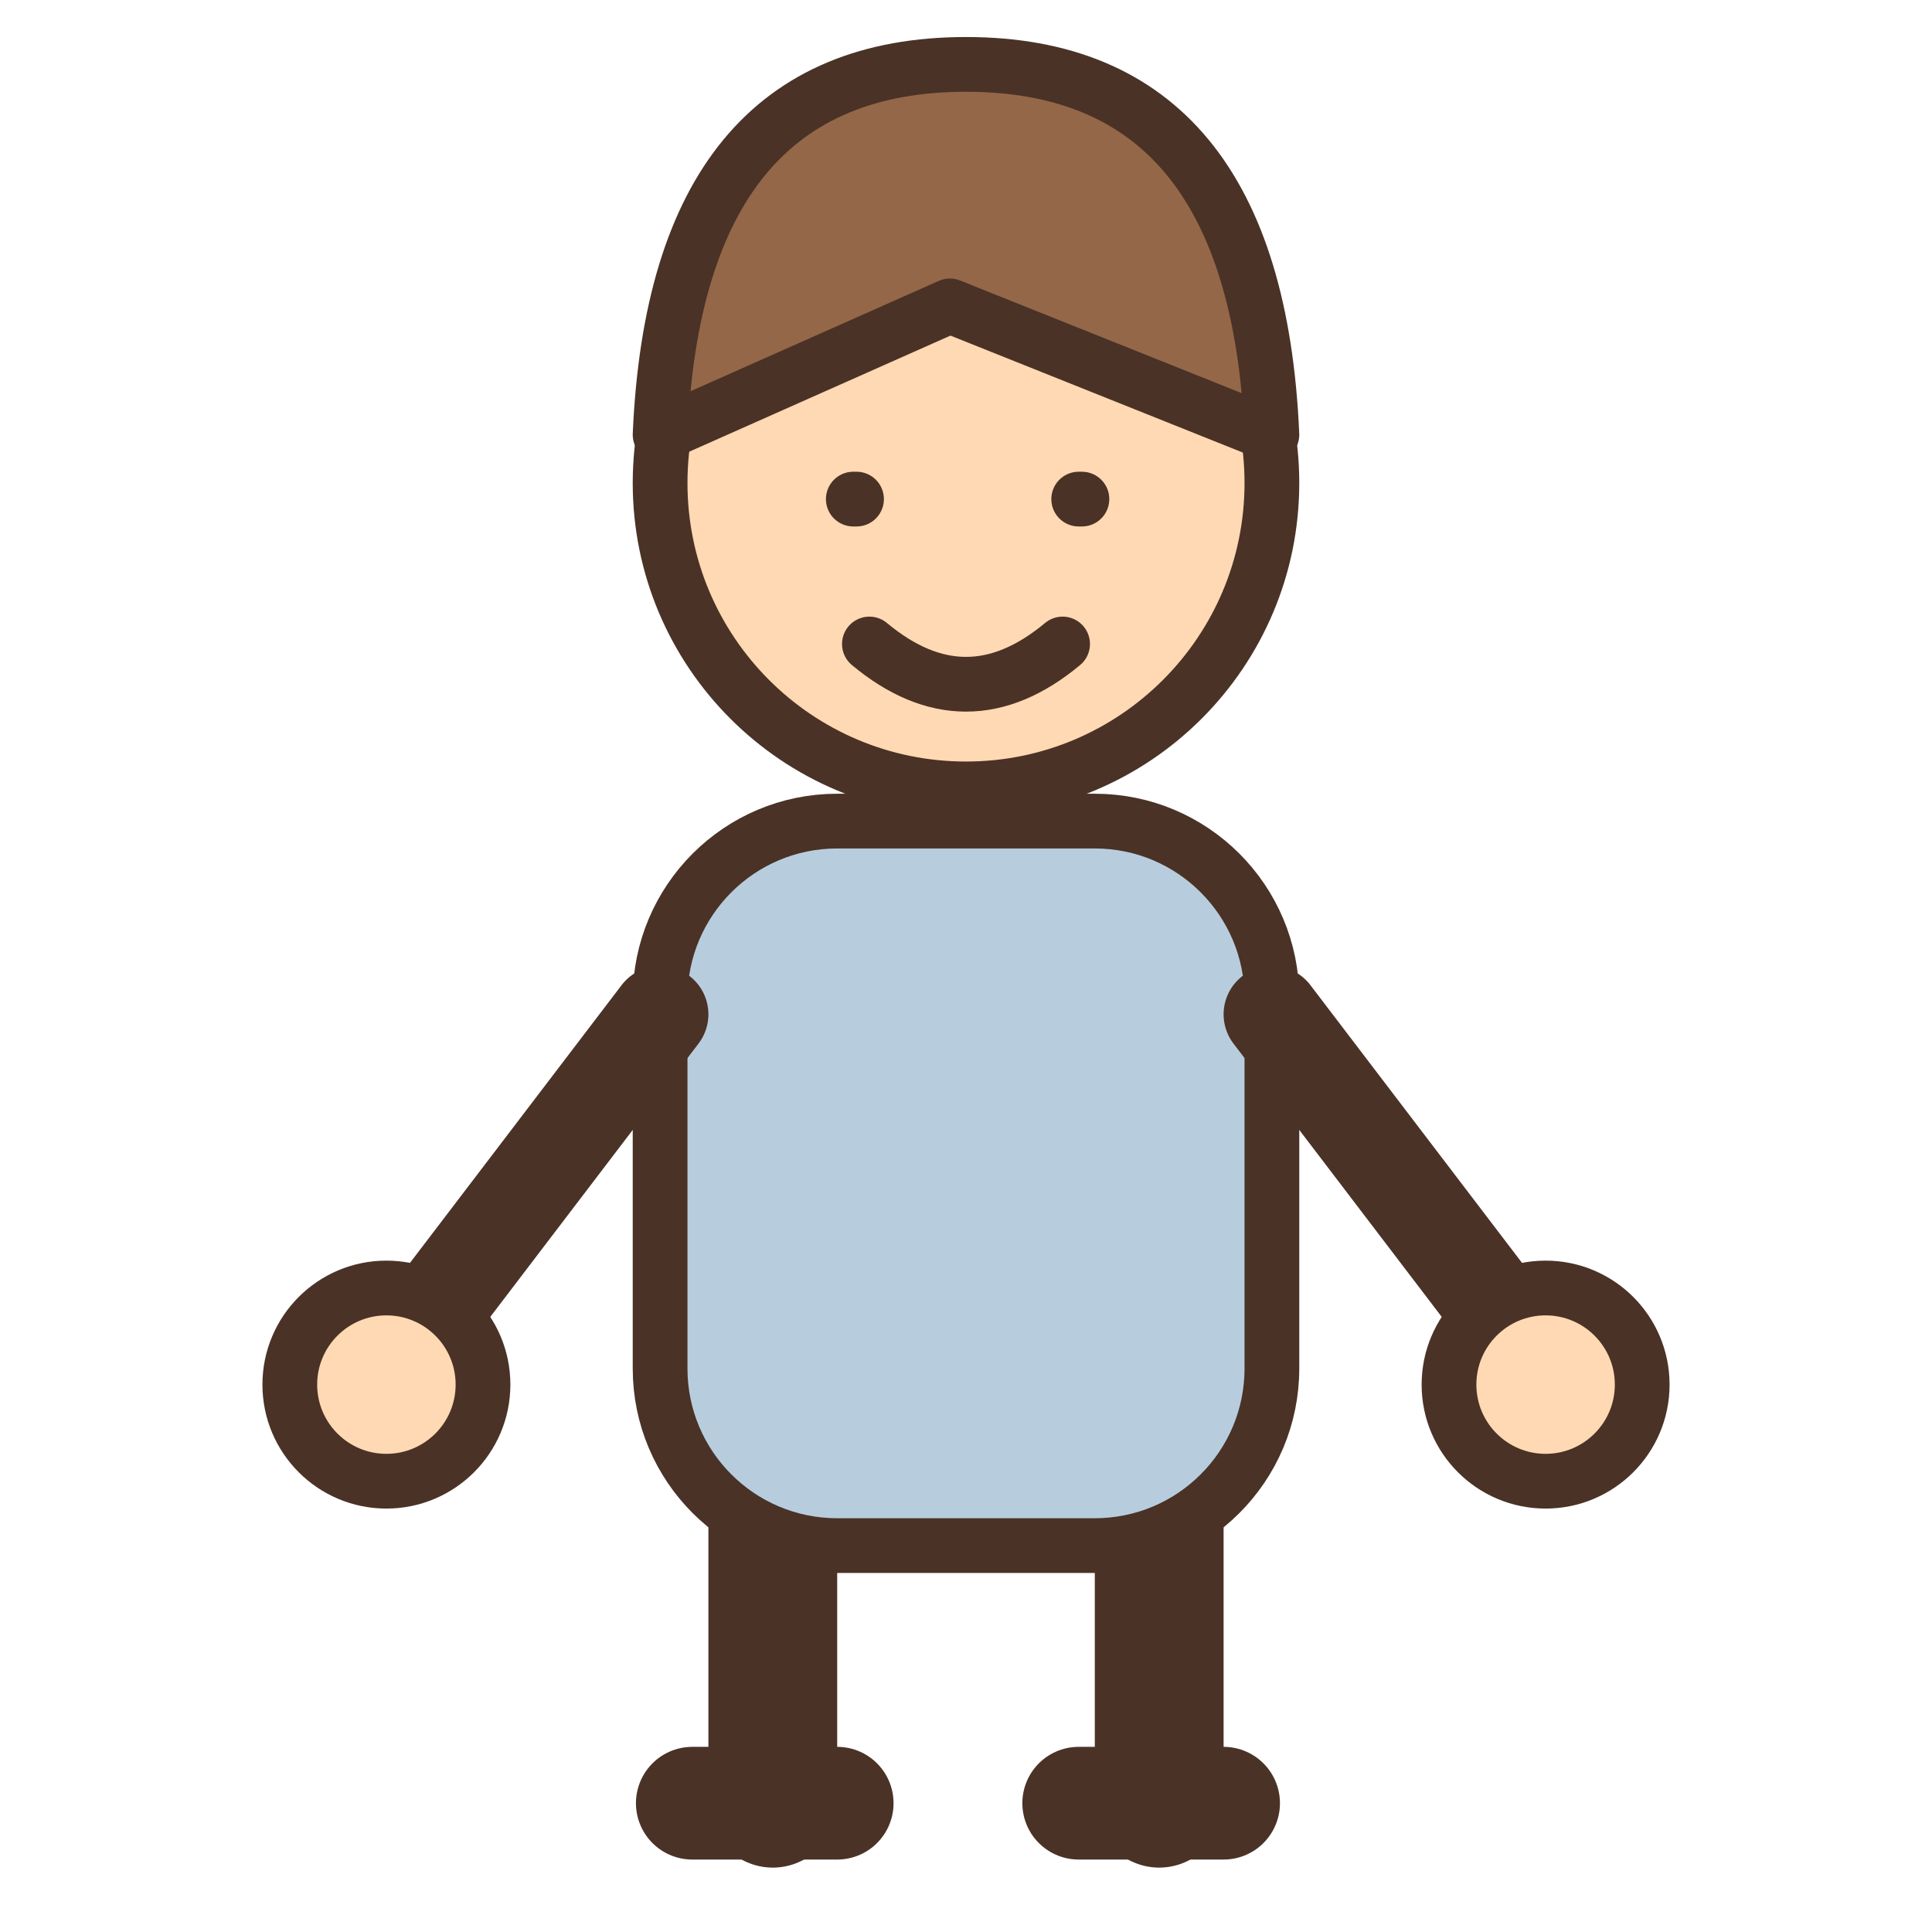
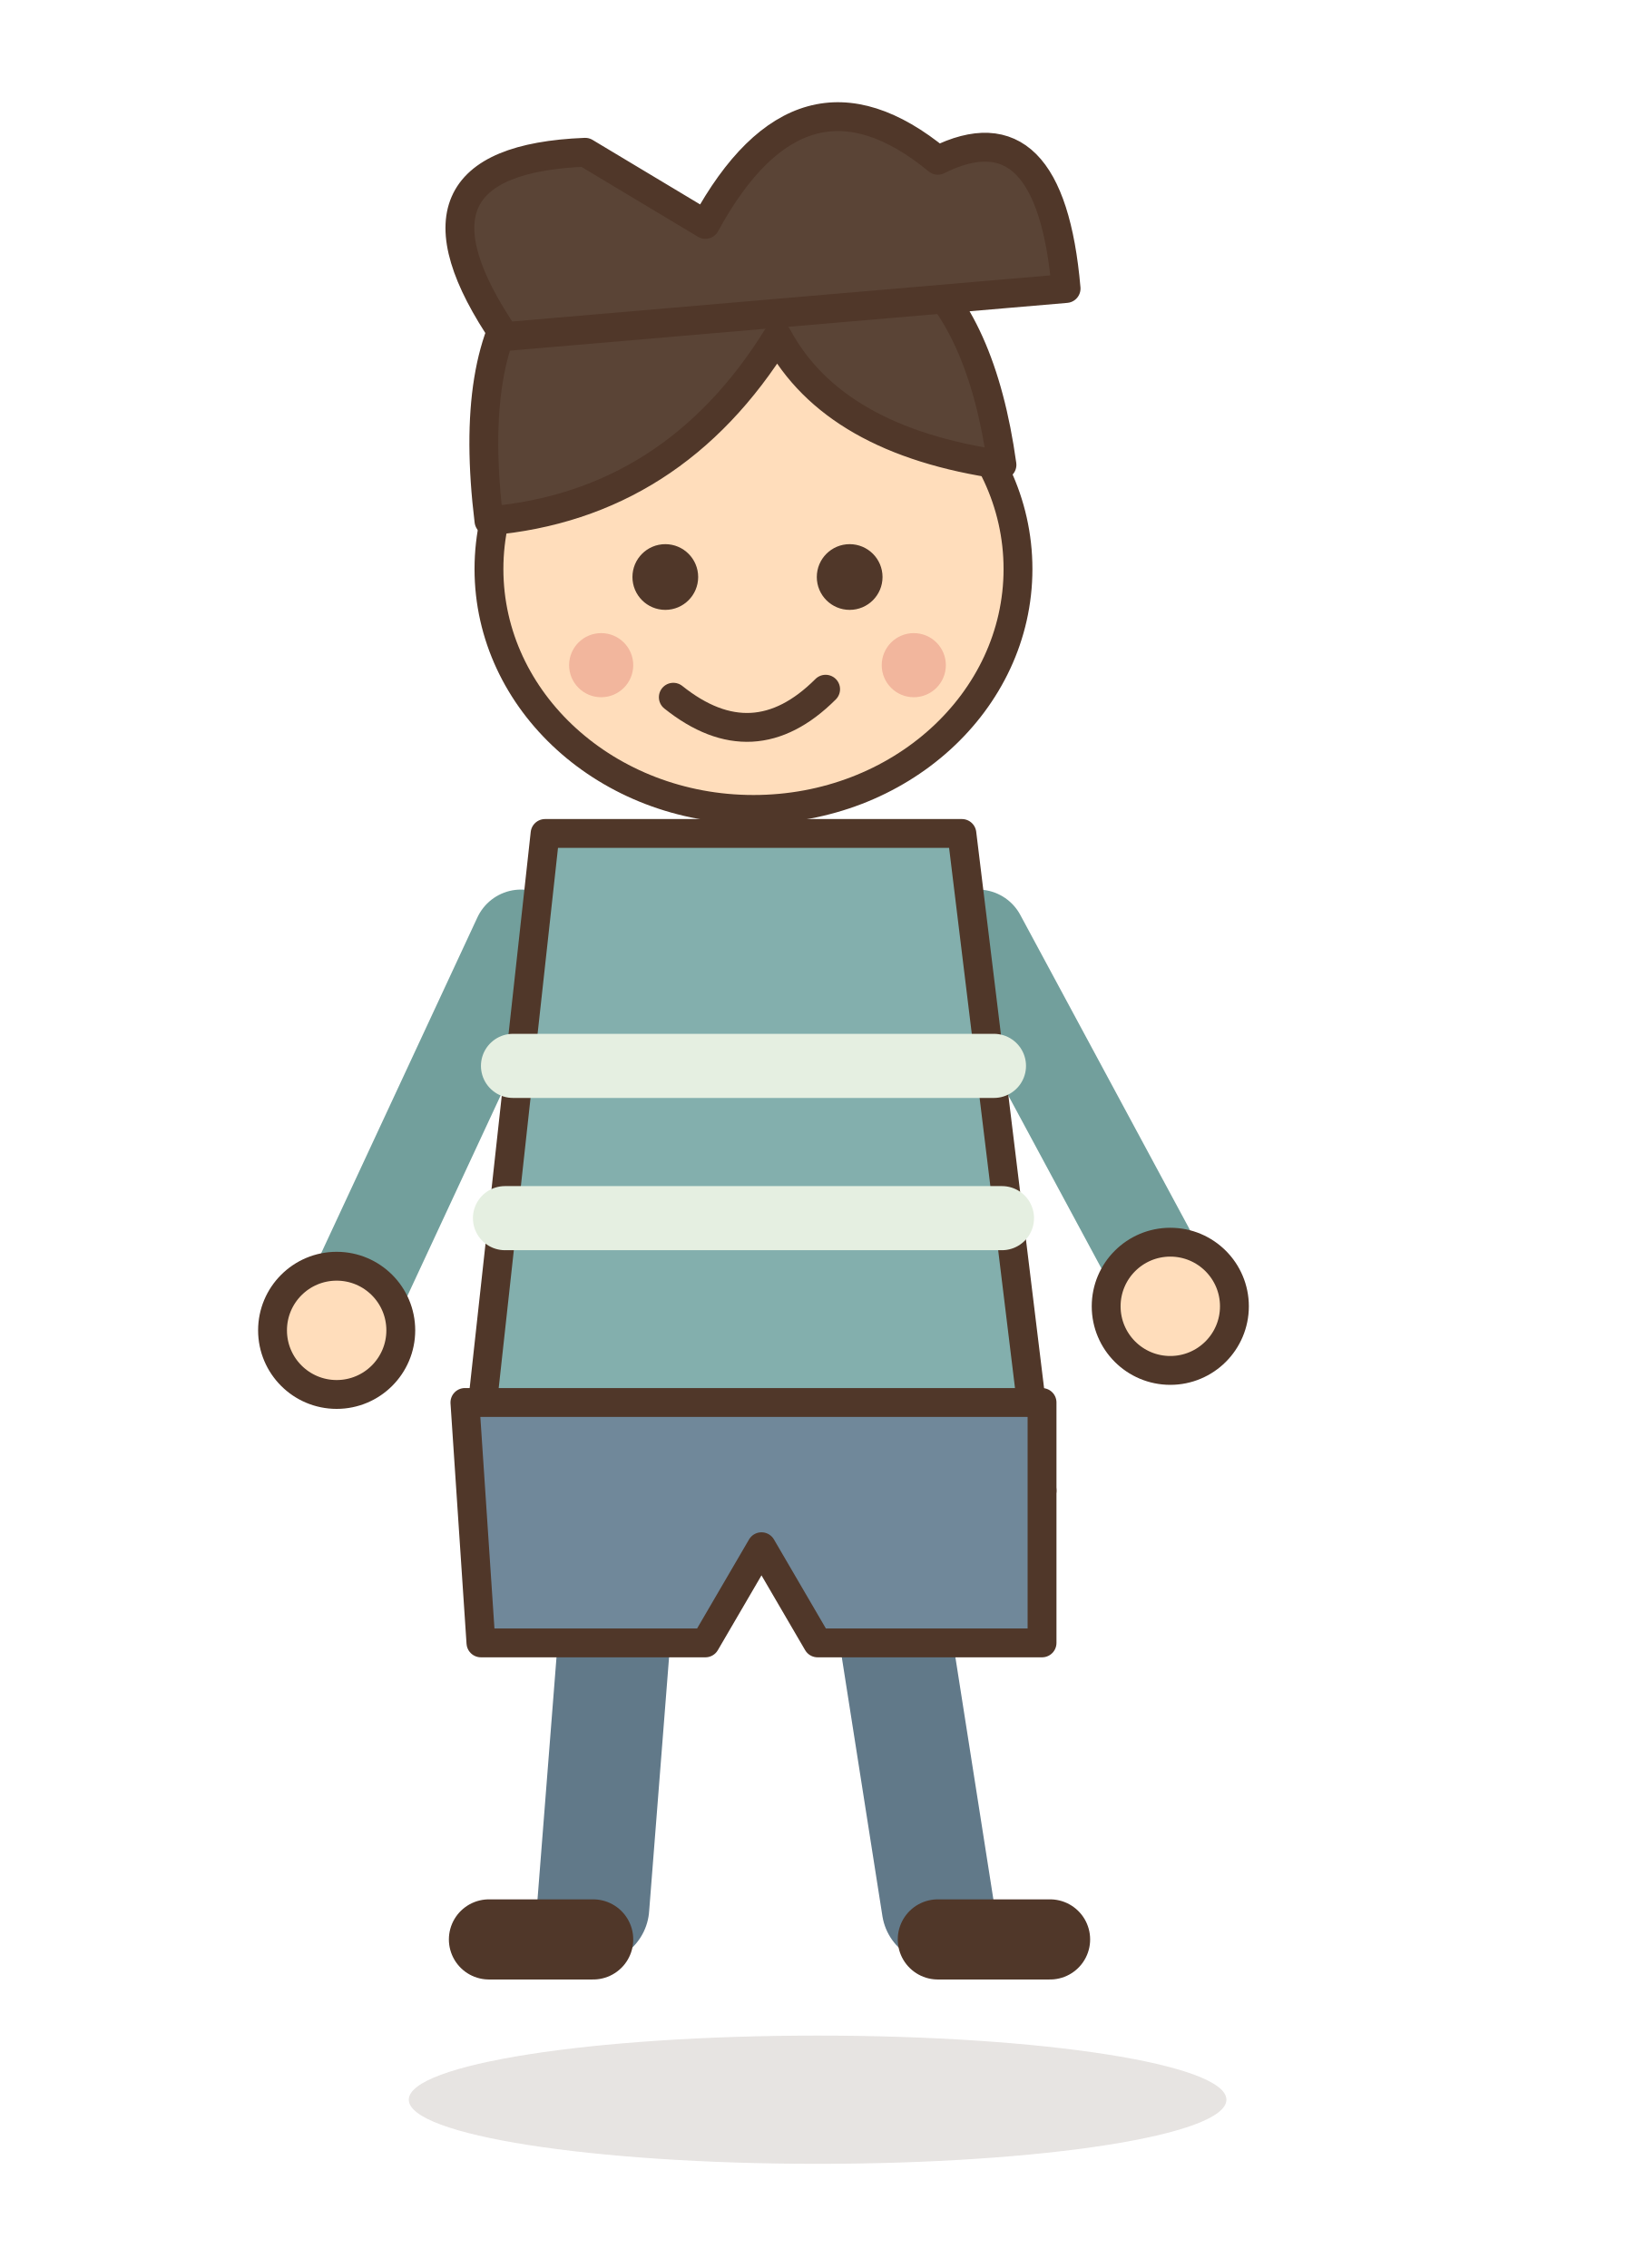
- <svg xmlns="http://www.w3.org/2000/svg" viewBox="0 0 120 120">
-   <g stroke="#4A3226" stroke-width="3.4" stroke-linecap="round" stroke-linejoin="round">
-     <path d="M48 93v19M72 93v19" stroke-width="8" />
-     <path d="M43 112h9M67 112h9" stroke-width="7" />
-     <circle cx="60" cy="30" r="19" fill="#FFD9B3" />
-     <path d="M41 27q1-23 19-23t19 23l-20-8z" fill="#946748" />
-     <path d="M53 31h.2M67 31h.2M54 40q6 5 12 0" fill="none" />
-     <rect x="41" y="51" width="38" height="45" rx="11" fill="#B7CDDE" />
-     <path d="M41 63L25 84M79 63l16 21" fill="none" stroke-width="6" />
-     <circle cx="24" cy="86" r="6" fill="#FFD9B3" />
-     <circle cx="96" cy="86" r="6" fill="#FFD9B3" />
+ <svg xmlns="http://www.w3.org/2000/svg" viewBox="0 0 204 283" fill="none" stroke="#503729" stroke-width="3.6" stroke-linejoin="round" stroke-linecap="round">
+   <g transform="translate(12 14) scale(1)">
+     <ellipse cx="90" cy="248" rx="51" ry="8" fill="#503729" opacity=".14" stroke="none" />
+     <path d="M66 173 62 224m35-51 8 51" fill="none" stroke="#617989" stroke-width="14" />
+     <path d="M62 228h-13M105 228h14" fill="none" stroke-width="10" />
+     <path d="M53 103 33 146m77-43 21 39" fill="none" stroke="#729F9C" stroke-width="12" />
+     <circle cx="30" cy="152" r="8" fill="#FFDDBB" />
+     <circle cx="134" cy="149" r="8" fill="#FFDDBB" />
+     <path d="M56 90h52l10 82H47z" fill="#83AFAD" />
+     <path d="M52 119h60m-61 19h62" fill="none" stroke="#E5EFE1" stroke-width="8" />
+     <path d="M46 161h72v30H90l-7-12-7 12H48z" fill="#70889A" />
+     <ellipse cx="82" cy="57" rx="33" ry="30" fill="#FFDDBB" />
+     <g transform="translate(82 57) scale(1)">
+       <path d="M-33-6q-5-41 29-35 30-8 35 28-21-3-28-16-13 21-36 23z" fill="#5A4436" />
+     </g>
+     <circle cx="71" cy="58" r="2.3" fill="#503729" />
+     <circle cx="94" cy="58" r="2.3" fill="#503729" />
+     <path d="M72 73q10 8 19-1" fill="none" />
+     <circle cx="63" cy="69" r="4" fill="#F2B69D" stroke="none" />
+     <circle cx="102" cy="69" r="4" fill="#F2B69D" stroke="none" />
+     <path d="M51 28q-15-22 10-23l15 9q12-22 29-8 14-7 16 16z" fill="#5A4436" />
  </g>
</svg>
